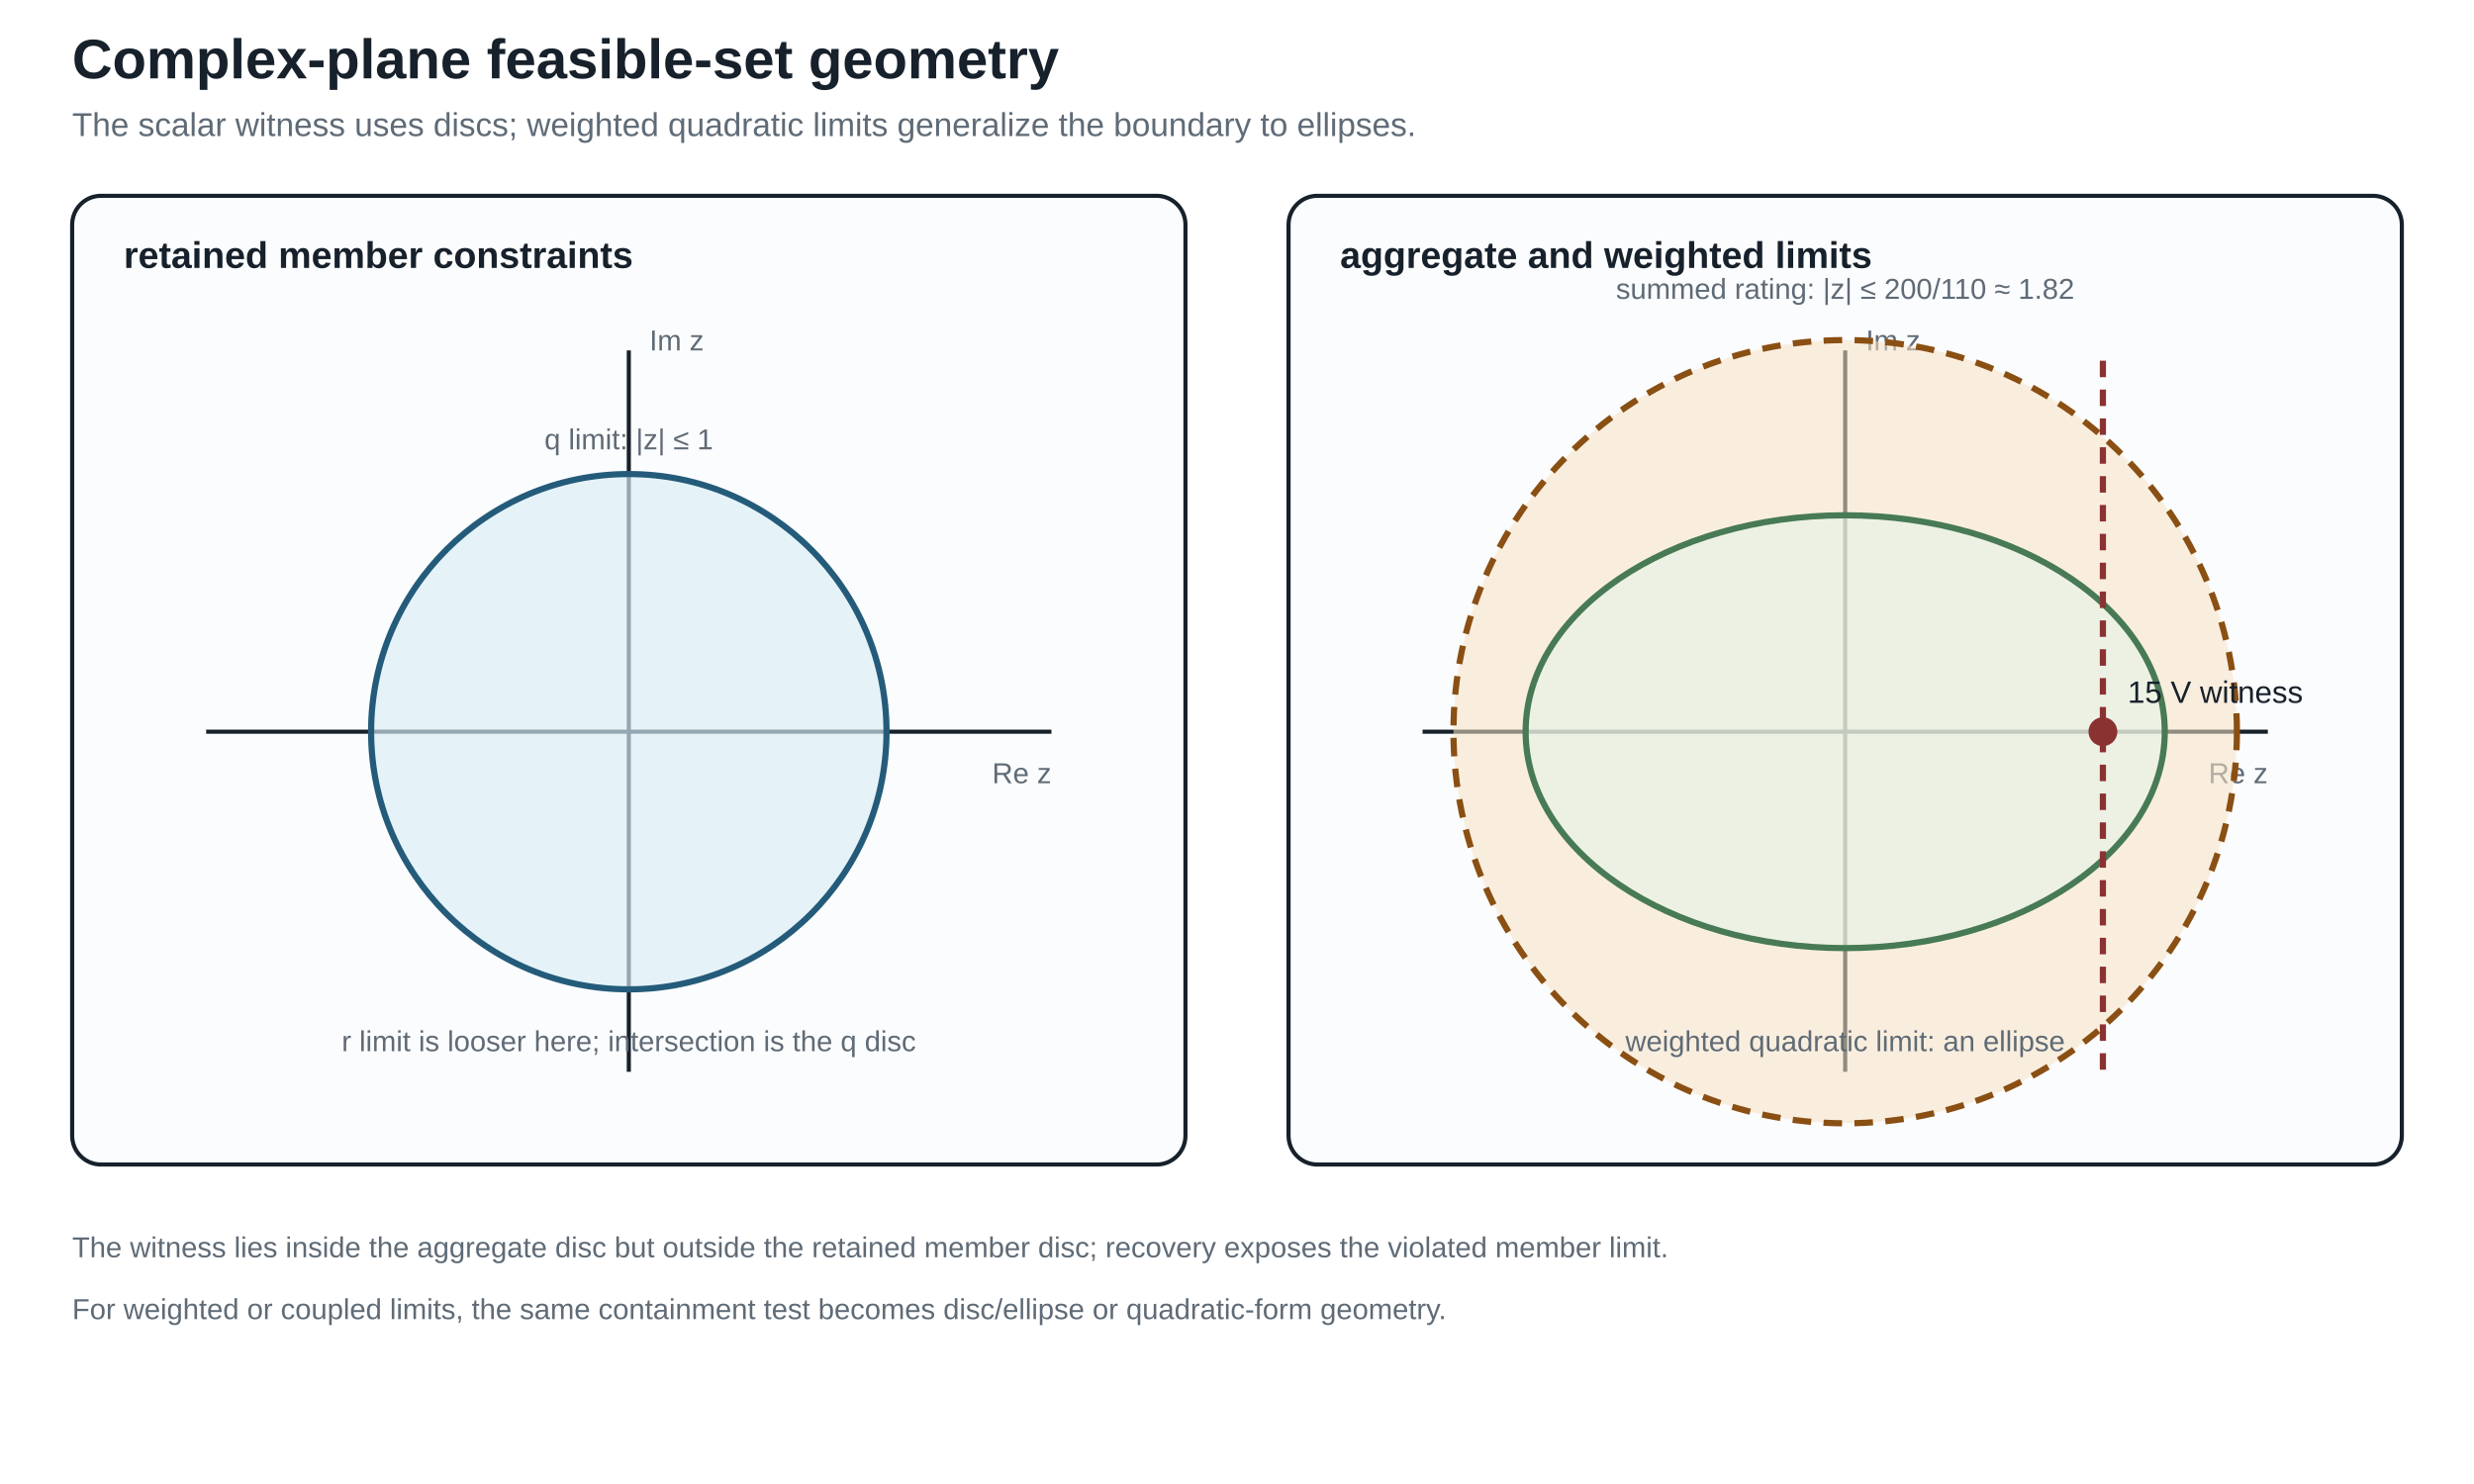
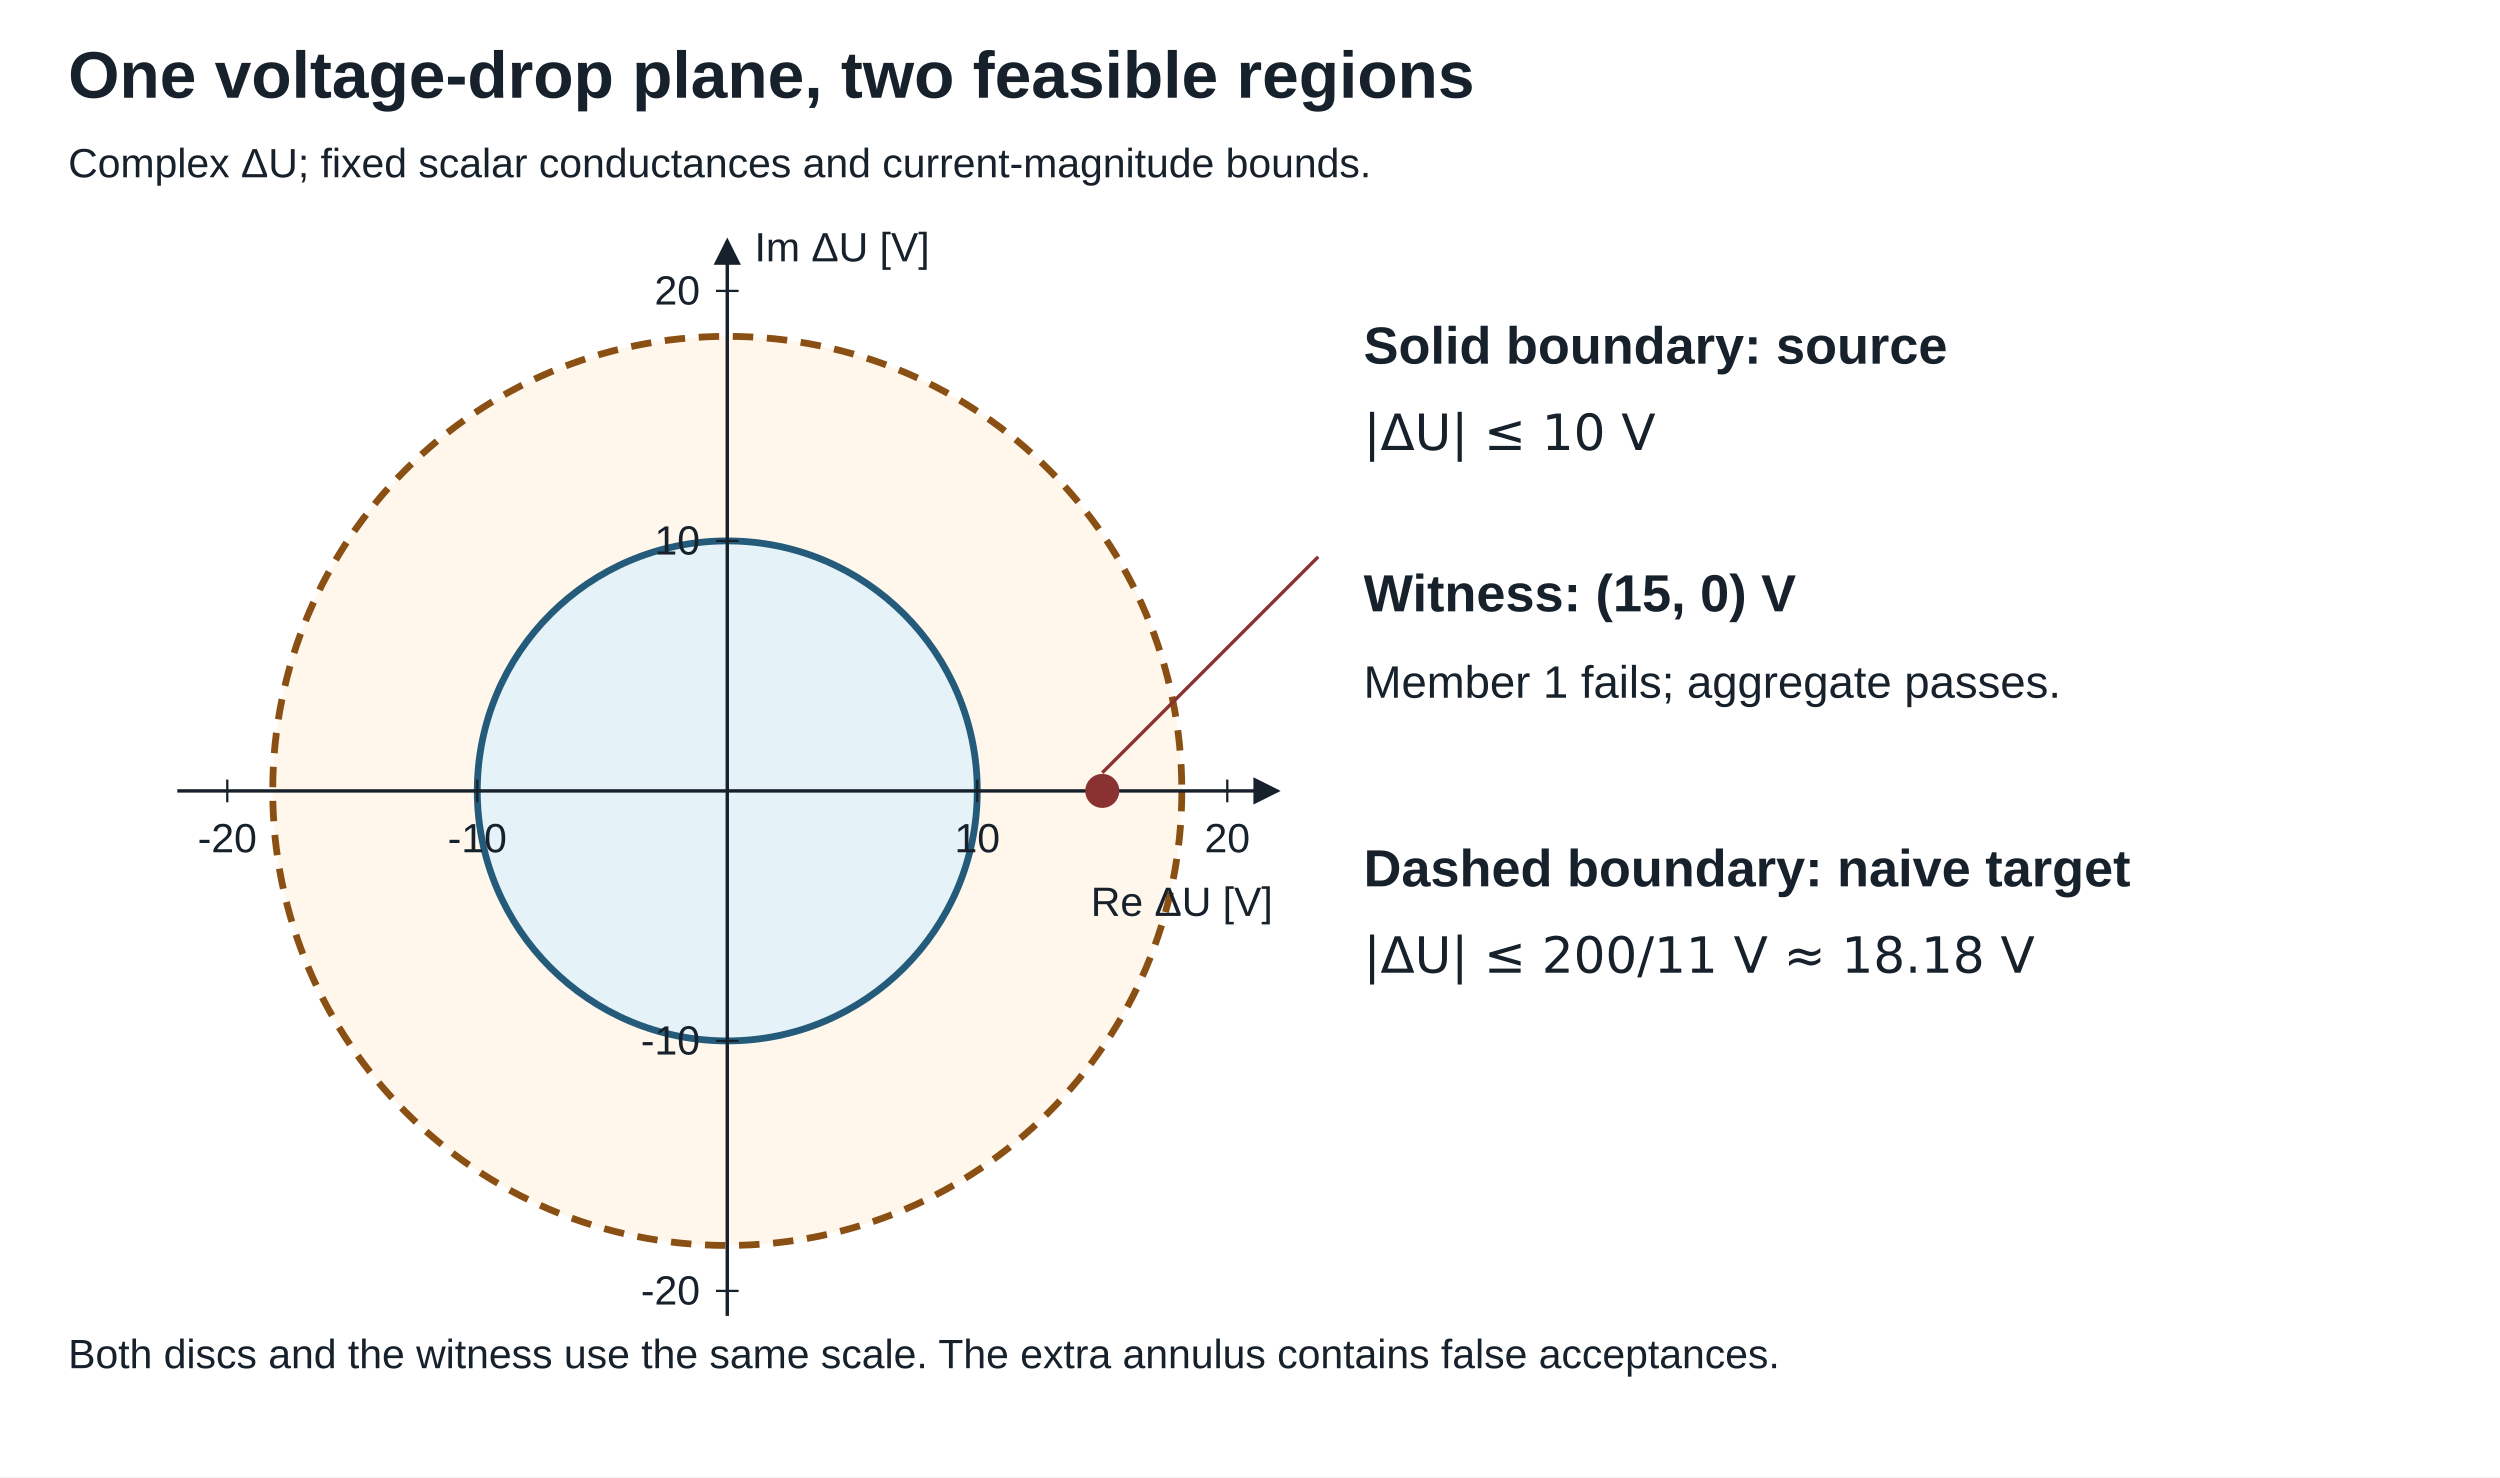
- <svg xmlns="http://www.w3.org/2000/svg" width="1200" height="720" viewBox="0 0 1200 720">
-   <rect width="1200" height="720" fill="white" />
-   <style>text{font-family:Arial,sans-serif;fill:#17212b}.title{font-size:27px;font-weight:bold}.sub{font-size:16px;fill:#5f6b76}.head{font-size:18px;font-weight:bold}.body{font-size:15px}.small{font-size:14px;fill:#5f6b76}.panel{fill:#fbfcfd;stroke:#17212b;stroke-width:2}.axis{stroke:#17212b;stroke-width:2}.source{fill:#d9eef8;fill-opacity:.65;stroke:#245b7a;stroke-width:3}.aggregate{fill:#f8e1c4;fill-opacity:.55;stroke:#8a4f13;stroke-width:3;stroke-dasharray:9 6}.ellipse{fill:#e4f4e7;fill-opacity:.6;stroke:#477a55;stroke-width:3}.witness{stroke:#8a3232;stroke-width:3;stroke-dasharray:8 6}.dot{fill:#8a3232}</style>
-   <text x="35" y="38" class="title" text-anchor="start">Complex-plane feasible-set geometry</text>
-   <text x="35" y="66" class="sub" text-anchor="start">The scalar witness uses discs; weighted quadratic limits generalize the boundary to ellipses.</text>
-   <rect x="35" y="95" width="540" height="470" rx="14" class="panel" />
-   <rect x="625" y="95" width="540" height="470" rx="14" class="panel" />
-   <text x="60" y="130" class="head" text-anchor="start">retained member constraints</text>
-   <text x="650" y="130" class="head" text-anchor="start">aggregate and weighted limits</text>
-   <line x1="100" y1="355" x2="510" y2="355" class="axis" />
-   <line x1="305" y1="170" x2="305" y2="520" class="axis" />
-   <text x="510" y="380" class="small" text-anchor="end">Re z</text>
-   <text x="315" y="170" class="small" text-anchor="start">Im z</text>
-   <circle cx="305" cy="355" r="125" class="source" />
-   <text x="305" y="218" class="small" text-anchor="middle">q limit: |z| ≤ 1</text>
-   <text x="305" y="510" class="small" text-anchor="middle">r limit is looser here; intersection is the q disc</text>
-   <line x1="690" y1="355" x2="1100" y2="355" class="axis" />
-   <line x1="895" y1="170" x2="895" y2="520" class="axis" />
-   <text x="1100" y="380" class="small" text-anchor="end">Re z</text>
-   <text x="905" y="170" class="small" text-anchor="start">Im z</text>
-   <circle cx="895" cy="355" r="190" class="aggregate" />
-   <ellipse cx="895" cy="355" rx="155" ry="105" class="ellipse" />
-   <text x="895" y="145" class="small" text-anchor="middle">summed rating: |z| ≤ 200/110 ≈ 1.82</text>
-   <text x="895" y="510" class="small" text-anchor="middle">weighted quadratic limit: an ellipse</text>
-   <line x1="1020" y1="175" x2="1020" y2="520" class="witness" />
-   <circle cx="1020" cy="355" r="7" class="dot" />
-   <text x="1032" y="341" class="body" text-anchor="start">15 V witness</text>
-   <text x="35" y="610" class="small" text-anchor="start">The witness lies inside the aggregate disc but outside the retained member disc; recovery exposes the violated member limit.</text>
-   <text x="35" y="640" class="small" text-anchor="start">For weighted or coupled limits, the same containment test becomes disc/ellipse or quadratic-form geometry.</text>
+ <svg xmlns="http://www.w3.org/2000/svg" width="1100" height="650" viewBox="0 0 1100 650">
+   <rect width="1100" height="650" fill="white" />
+   <style>text{font-family:Arial,sans-serif;fill:#17212b;font-size:20px}.title{font-size:29px;font-weight:bold}.head{font-size:23px;font-weight:bold}.small{font-size:18px}.math{font-family:DejaVu Sans,Arial,sans-serif;font-size:22px}</style>
+   <defs>
+     <marker id="arrow" markerWidth="8" markerHeight="8" refX="7" refY="4" orient="auto">
+       <path d="M0 0 L8 4 L0 8 Z" fill="#17212b" />
+     </marker>
+   </defs>
+   <text x="30" y="43" class="title" text-anchor="start">One voltage-drop plane, two feasible regions</text>
+   <text x="30" y="78" class="small" text-anchor="start">Complex ΔU; fixed scalar conductances and current-magnitude bounds.</text>
+   <circle cx="320" cy="348" r="200" fill="#fff7ec" stroke="#8a4f13" stroke-width="3" stroke-dasharray="9 6" />
+   <circle cx="320" cy="348" r="110.0" fill="#e5f2f8" stroke="#245b7a" stroke-width="3" />
+   <line x1="78.0" y1="348" x2="562.0" y2="348" stroke="#17212b" stroke-width="1.5" marker-end="url(#arrow)" />
+   <line x1="320" y1="579.0" x2="320" y2="106.0" stroke="#17212b" stroke-width="1.5" marker-end="url(#arrow)" />
+   <line x1="100.0" y1="343" x2="100.0" y2="353" stroke="#17212b" stroke-width="1" />
+   <text x="100.0" y="375" class="small" text-anchor="middle">-20</text>
+   <line x1="315" y1="568.0" x2="325" y2="568.0" stroke="#17212b" stroke-width="1" />
+   <text x="308" y="574.0" class="small" text-anchor="end">-20</text>
+   <line x1="210.0" y1="343" x2="210.0" y2="353" stroke="#17212b" stroke-width="1" />
+   <text x="210.0" y="375" class="small" text-anchor="middle">-10</text>
+   <line x1="315" y1="458.0" x2="325" y2="458.0" stroke="#17212b" stroke-width="1" />
+   <text x="308" y="464.0" class="small" text-anchor="end">-10</text>
+   <line x1="430.0" y1="343" x2="430.0" y2="353" stroke="#17212b" stroke-width="1" />
+   <text x="430.0" y="375" class="small" text-anchor="middle">10</text>
+   <line x1="315" y1="238.0" x2="325" y2="238.0" stroke="#17212b" stroke-width="1" />
+   <text x="308" y="244.0" class="small" text-anchor="end">10</text>
+   <line x1="540.0" y1="343" x2="540.0" y2="353" stroke="#17212b" stroke-width="1" />
+   <text x="540.0" y="375" class="small" text-anchor="middle">20</text>
+   <line x1="315" y1="128.0" x2="325" y2="128.0" stroke="#17212b" stroke-width="1" />
+   <text x="308" y="134.0" class="small" text-anchor="end">20</text>
+   <text x="560" y="403" class="small" text-anchor="end">Re ΔU [V]</text>
+   <text x="332" y="115" class="small" text-anchor="start">Im ΔU [V]</text>
+   <circle cx="485.0" cy="348.0" r="6" fill="#8a3232" stroke="#8a3232" stroke-width="3" />
+   <line x1="485.0" y1="340" x2="580" y2="245" stroke="#8a3232" stroke-width="1.5" />
+   <text x="600" y="160" class="head" text-anchor="start">Solid boundary: source</text>
+   <text x="600" y="198" class="math" text-anchor="start">|ΔU| ≤ 10 V</text>
+   <text x="600" y="269" class="head" text-anchor="start">Witness: (15, 0) V</text>
+   <text x="600" y="307" class="" text-anchor="start">Member 1 fails; aggregate passes.</text>
+   <text x="600" y="390" class="head" text-anchor="start">Dashed boundary: naive target</text>
+   <text x="600" y="428" class="math" text-anchor="start">|ΔU| ≤ 200/11 V ≈ 18.18 V</text>
+   <text x="30" y="602" class="small" text-anchor="start">Both discs and the witness use the same scale. The extra annulus contains false acceptances.</text>
</svg>
